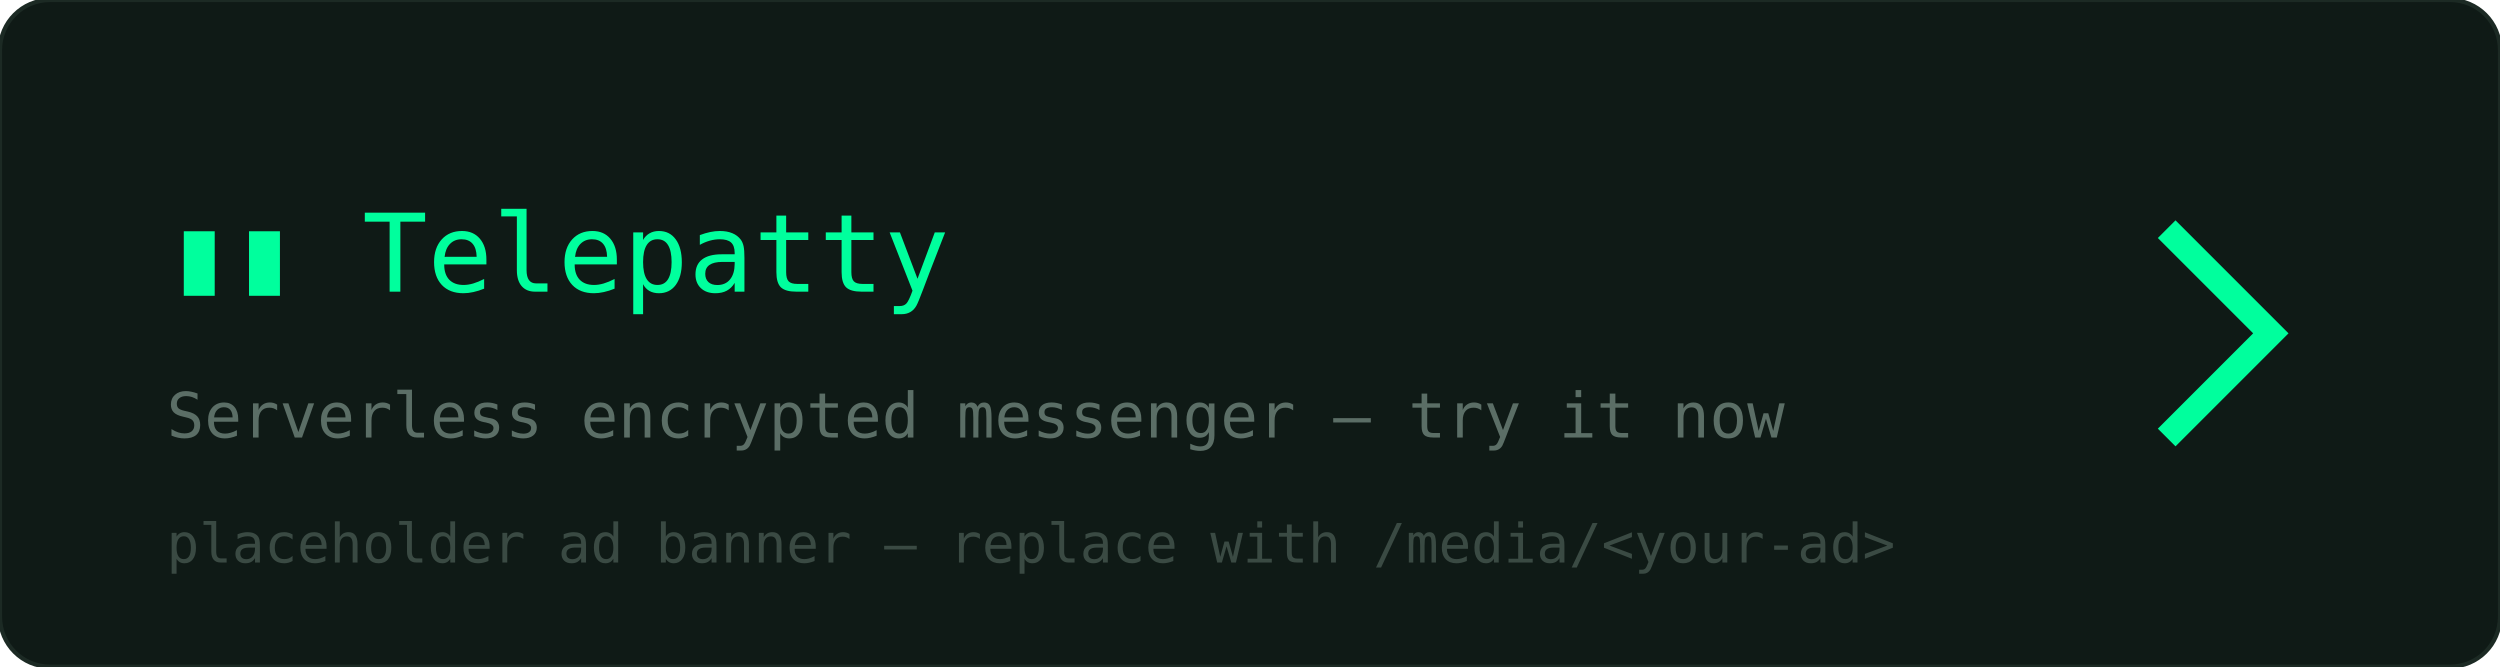
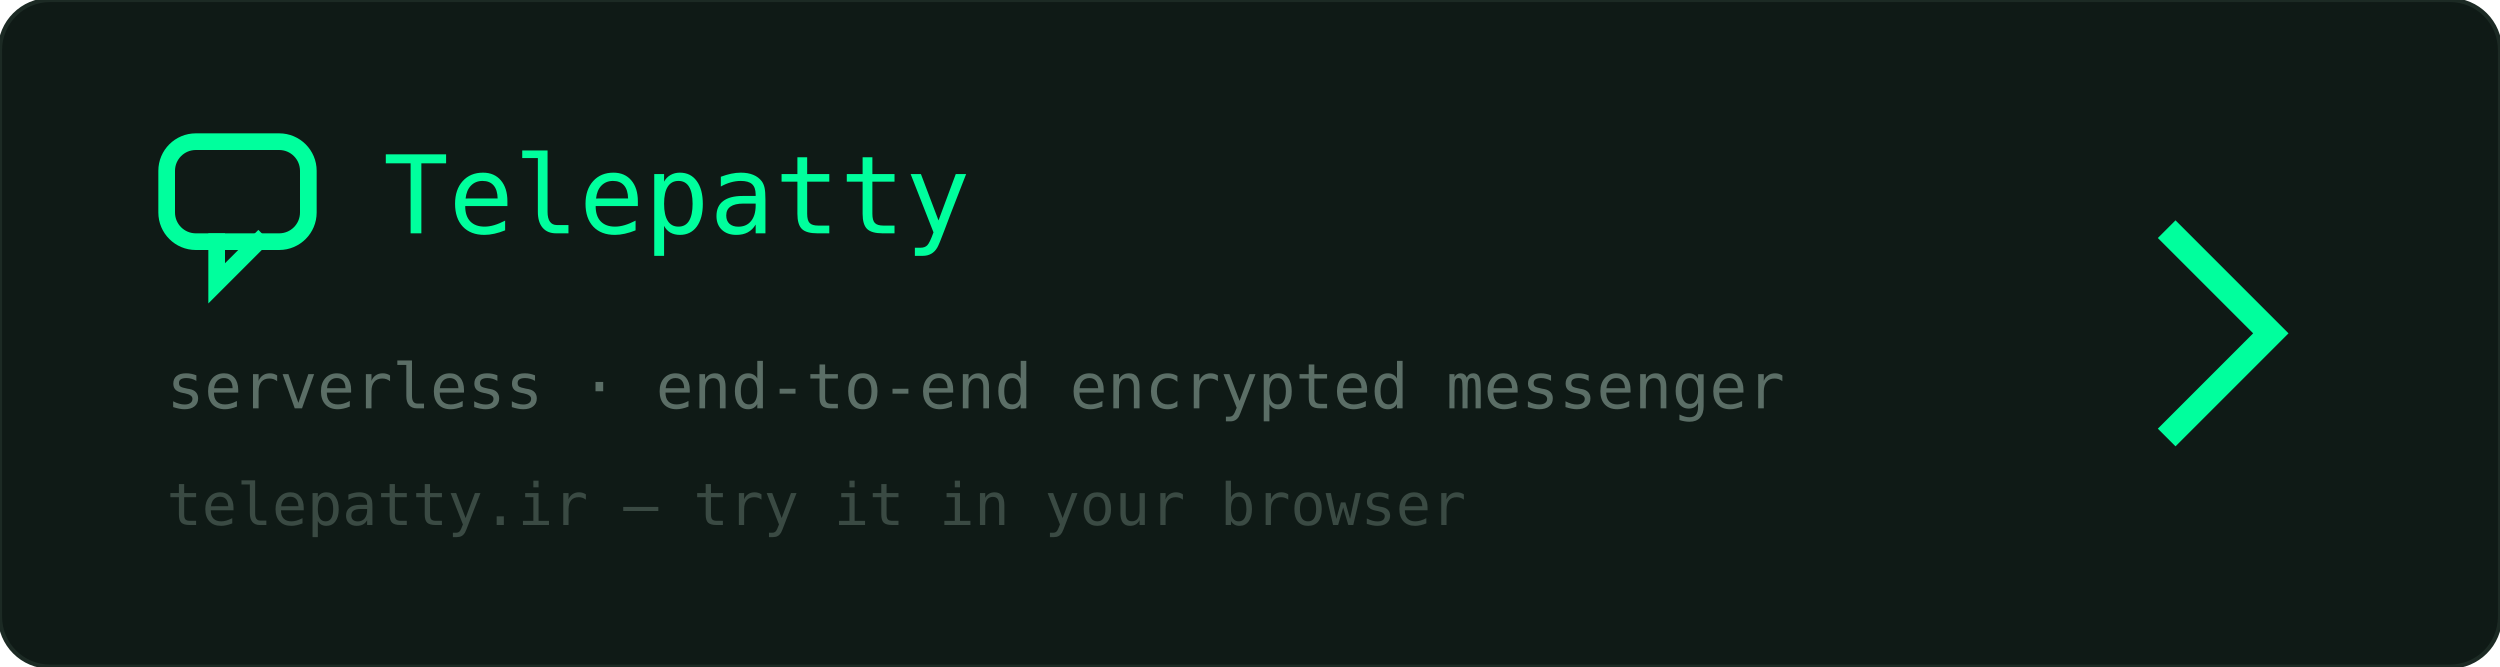
- <svg xmlns="http://www.w3.org/2000/svg" width="600" height="160" viewBox="0 0 600 160">
+ <svg xmlns="http://www.w3.org/2000/svg" width="600" height="160" viewBox="0 0 600 160" role="img" aria-label="Telepatty — پیام‌رسان رمزنگاری‌شدهٔ بدون سرور">
  <rect width="600" height="160" rx="12" fill="#0f1a16" stroke="#1c2a24" />
-   <text x="40" y="70" font-family="monospace" font-size="26" fill="#00ff9d">▮▮ Telepatty</text>
-   <text x="40" y="105" font-family="monospace" font-size="15" fill="#5b6e66">Serverless encrypted messenger — try it now</text>
-   <text x="40" y="135" font-family="monospace" font-size="13" fill="#3a4a43">placeholder ad banner — replace with /media/&lt;your-ad&gt;</text>
+   <g fill="none" stroke="#00ff9d" stroke-width="4">
+     <rect x="40" y="34" width="34" height="24" rx="7" />
+     <path d="M52 58v10l10-10" stroke-linecap="square" />
+   </g>
+   <text x="92" y="56" font-family="monospace" font-size="26" fill="#00ff9d">Telepatty</text>
+   <text x="40" y="98" font-family="monospace" font-size="15" fill="#5b6e66">serverless · end-to-end encrypted messenger</text>
+   <text x="40" y="126" font-family="monospace" font-size="14" fill="#3a4a43">telepatty.ir — try it in your browser</text>
  <path d="M520 55l25 25-25 25" fill="none" stroke="#00ff9d" stroke-width="6" />
</svg>
